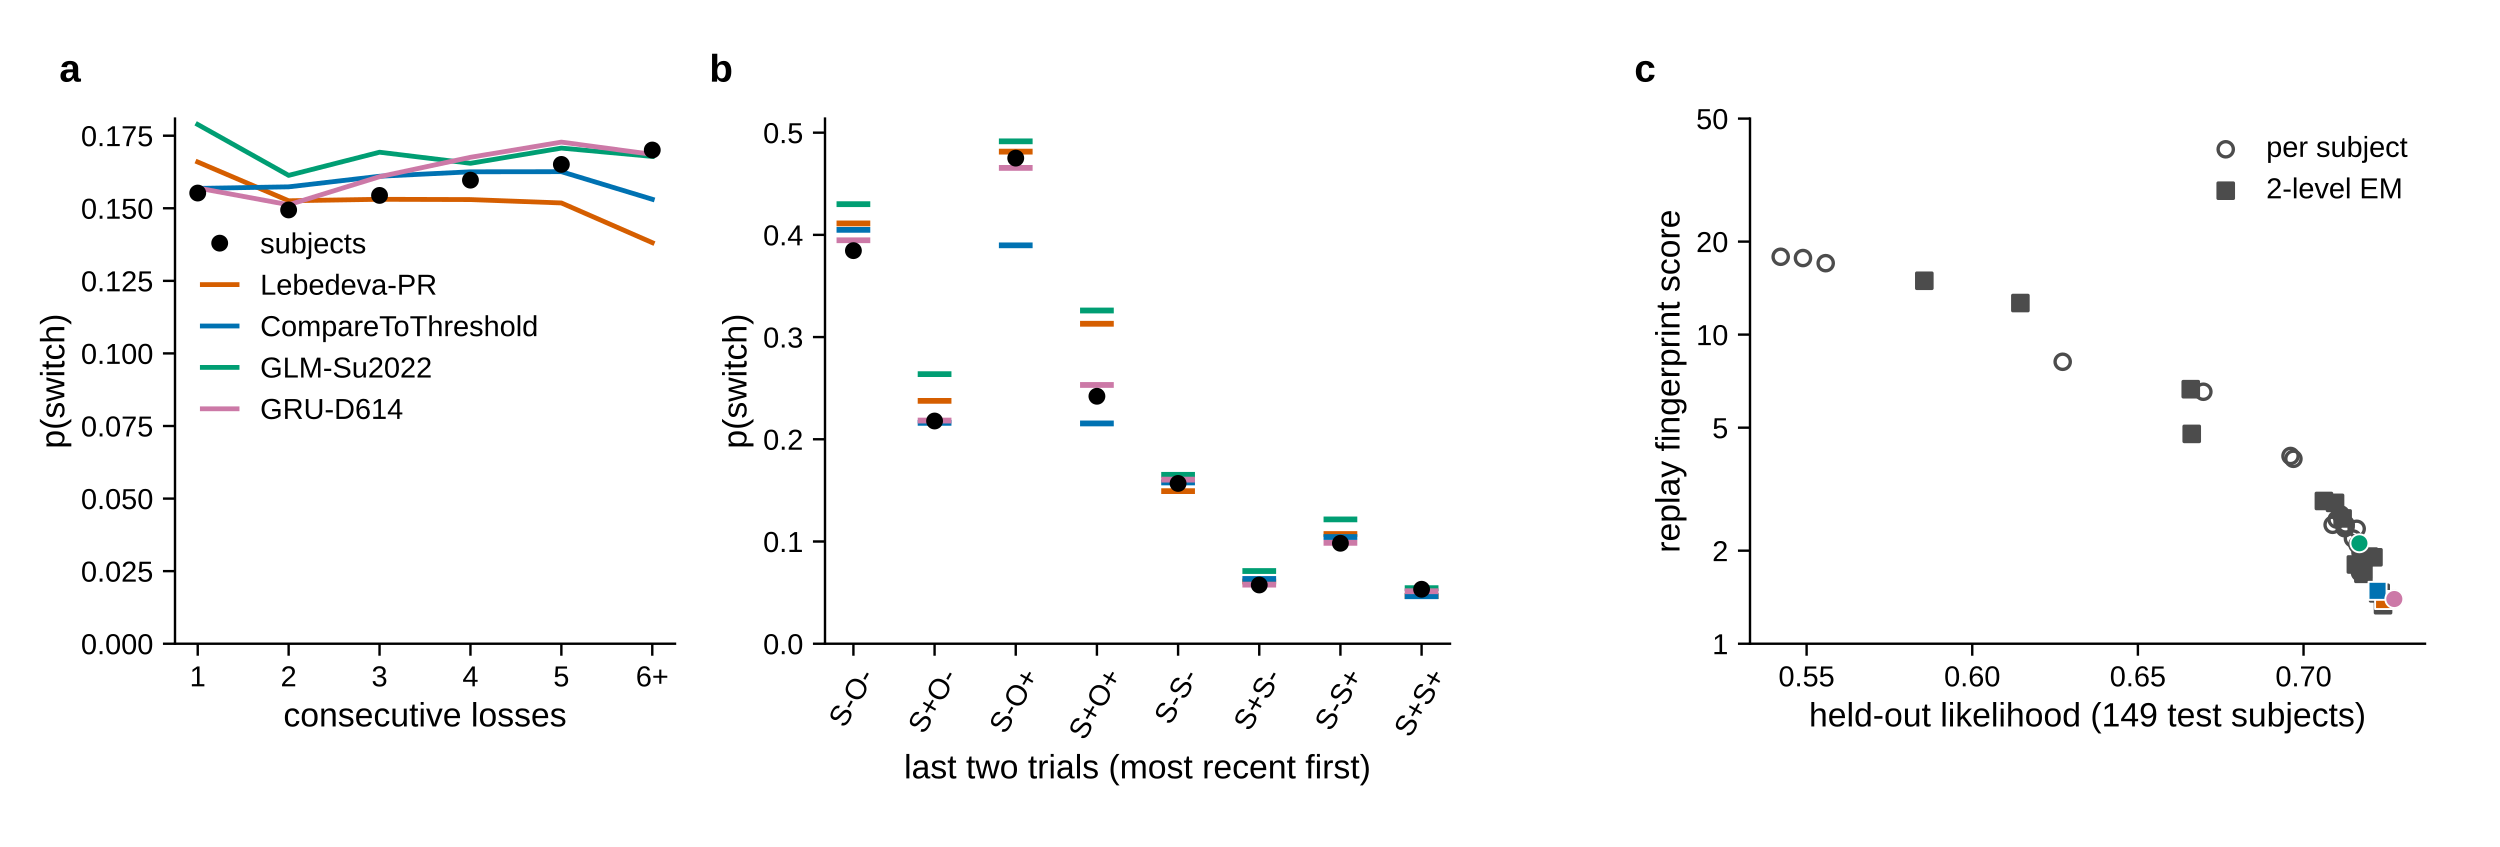
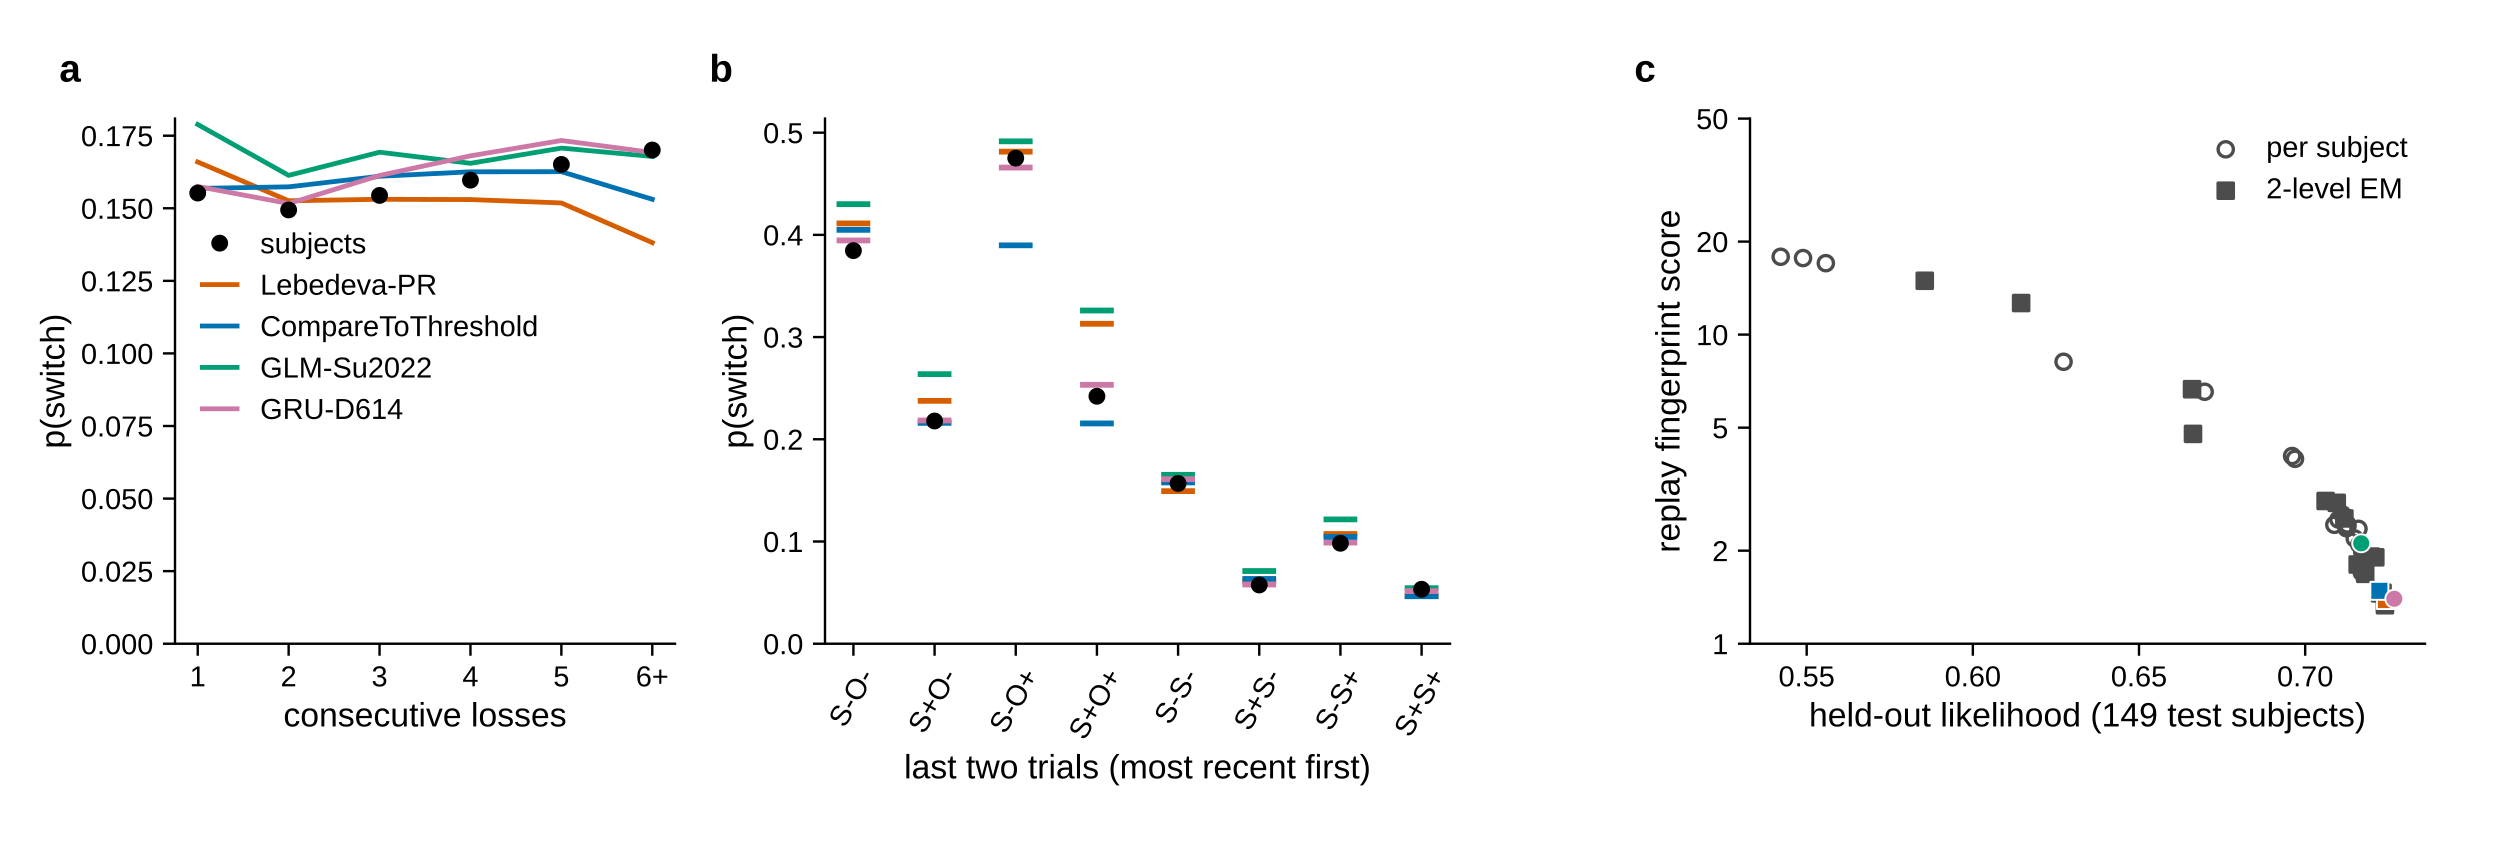
<svg xmlns="http://www.w3.org/2000/svg" xmlns:xlink="http://www.w3.org/1999/xlink" width="518.74pt" height="175.748pt" viewBox="0 0 518.74 175.748" version="1.1">
  <defs>
    <style type="text/css">*{stroke-linejoin: round; stroke-linecap: butt}</style>
  </defs>
  <g id="figure_1">
    <g id="patch_1">
      <path d="M 0 175.748  L 518.74 175.748  L 518.74 0  L 0 0  z " style="fill: #ffffff" />
    </g>
    <g id="axes_1">
      <g id="patch_2">
        <path d="M 36.312 133.569  L 140.06 133.569  L 140.06 24.605  L 36.312 24.605  z " style="fill: #ffffff" />
      </g>
      <g id="matplotlib.axis_1">
        <g id="xtick_1">
          <g id="line2d_1">
            <defs>
              <path id="md31456fca1" d="M 0 0  L 0 2.5  " style="stroke: #000000; stroke-width: 0.5" />
            </defs>
            <g>
              <use xlink:href="#md31456fca1" x="41.028" y="133.569" style="stroke: #000000; stroke-width: 0.5" />
            </g>
          </g>
          <g id="text_1">
            <text style="font-size: 6px; font-family: 'Arial', 'Liberation Sans', 'Helvetica', sans-serif; text-anchor: middle" x="41.028" y="142.417" transform="rotate(-0 41.02763 142.4166)">1</text>
          </g>
        </g>
        <g id="xtick_2">
          <g id="line2d_2">
            <g>
              <use xlink:href="#md31456fca1" x="59.891" y="133.569" style="stroke: #000000; stroke-width: 0.5" />
            </g>
          </g>
          <g id="text_2">
            <text style="font-size: 6px; font-family: 'Arial', 'Liberation Sans', 'Helvetica', sans-serif; text-anchor: middle" x="59.891" y="142.417" transform="rotate(-0 59.89091 142.4166)">2</text>
          </g>
        </g>
        <g id="xtick_3">
          <g id="line2d_3">
            <g>
              <use xlink:href="#md31456fca1" x="78.754" y="133.569" style="stroke: #000000; stroke-width: 0.5" />
            </g>
          </g>
          <g id="text_3">
            <text style="font-size: 6px; font-family: 'Arial', 'Liberation Sans', 'Helvetica', sans-serif; text-anchor: middle" x="78.754" y="142.417" transform="rotate(-0 78.75419 142.4166)">3</text>
          </g>
        </g>
        <g id="xtick_4">
          <g id="line2d_4">
            <g>
              <use xlink:href="#md31456fca1" x="97.617" y="133.569" style="stroke: #000000; stroke-width: 0.5" />
            </g>
          </g>
          <g id="text_4">
            <text style="font-size: 6px; font-family: 'Arial', 'Liberation Sans', 'Helvetica', sans-serif; text-anchor: middle" x="97.617" y="142.417" transform="rotate(-0 97.61747 142.4166)">4</text>
          </g>
        </g>
        <g id="xtick_5">
          <g id="line2d_5">
            <g>
              <use xlink:href="#md31456fca1" x="116.481" y="133.569" style="stroke: #000000; stroke-width: 0.5" />
            </g>
          </g>
          <g id="text_5">
            <text style="font-size: 6px; font-family: 'Arial', 'Liberation Sans', 'Helvetica', sans-serif; text-anchor: middle" x="116.481" y="142.417" transform="rotate(-0 116.4807 142.4166)">5</text>
          </g>
        </g>
        <g id="xtick_6">
          <g id="line2d_6">
            <g>
              <use xlink:href="#md31456fca1" x="135.344" y="133.569" style="stroke: #000000; stroke-width: 0.5" />
            </g>
          </g>
          <g id="text_6">
            <text style="font-size: 6px; font-family: 'Arial', 'Liberation Sans', 'Helvetica', sans-serif; text-anchor: middle" x="135.344" y="142.417" transform="rotate(-0 135.344 142.4166)">6+</text>
          </g>
        </g>
        <g id="text_7">
          <text style="font-size: 7px; font-family: 'Arial', 'Liberation Sans', 'Helvetica', sans-serif; text-anchor: middle" x="88.186" y="150.734" transform="rotate(-0 88.18583 150.7344)">consecutive losses</text>
        </g>
      </g>
      <g id="matplotlib.axis_2">
        <g id="ytick_1">
          <g id="line2d_7">
            <defs>
              <path id="md49a575f19" d="M 0 0  L -2.5 0  " style="stroke: #000000; stroke-width: 0.5" />
            </defs>
            <g>
              <use xlink:href="#md49a575f19" x="36.312" y="133.569" style="stroke: #000000; stroke-width: 0.5" />
            </g>
          </g>
          <g id="text_8">
            <text style="font-size: 6px; font-family: 'Arial', 'Liberation Sans', 'Helvetica', sans-serif; text-anchor: end" x="31.812" y="135.743" transform="rotate(-0 31.81181 135.7426)">0.000</text>
          </g>
        </g>
        <g id="ytick_2">
          <g id="line2d_8">
            <g>
              <use xlink:href="#md49a575f19" x="36.312" y="118.51" style="stroke: #000000; stroke-width: 0.5" />
            </g>
          </g>
          <g id="text_9">
            <text style="font-size: 6px; font-family: 'Arial', 'Liberation Sans', 'Helvetica', sans-serif; text-anchor: end" x="31.812" y="120.684" transform="rotate(-0 31.81181 120.6838)">0.025</text>
          </g>
        </g>
        <g id="ytick_3">
          <g id="line2d_9">
            <g>
              <use xlink:href="#md49a575f19" x="36.312" y="103.451" style="stroke: #000000; stroke-width: 0.5" />
            </g>
          </g>
          <g id="text_10">
            <text style="font-size: 6px; font-family: 'Arial', 'Liberation Sans', 'Helvetica', sans-serif; text-anchor: end" x="31.812" y="105.625" transform="rotate(-0 31.81181 105.625)">0.050</text>
          </g>
        </g>
        <g id="ytick_4">
          <g id="line2d_10">
            <g>
              <use xlink:href="#md49a575f19" x="36.312" y="88.392" style="stroke: #000000; stroke-width: 0.5" />
            </g>
          </g>
          <g id="text_11">
            <text style="font-size: 6px; font-family: 'Arial', 'Liberation Sans', 'Helvetica', sans-serif; text-anchor: end" x="31.812" y="90.566" transform="rotate(-0 31.81181 90.56622)">0.075</text>
          </g>
        </g>
        <g id="ytick_5">
          <g id="line2d_11">
            <g>
              <use xlink:href="#md49a575f19" x="36.312" y="73.333" style="stroke: #000000; stroke-width: 0.5" />
            </g>
          </g>
          <g id="text_12">
            <text style="font-size: 6px; font-family: 'Arial', 'Liberation Sans', 'Helvetica', sans-serif; text-anchor: end" x="31.812" y="75.507" transform="rotate(-0 31.81181 75.50744)">0.100</text>
          </g>
        </g>
        <g id="ytick_6">
          <g id="line2d_12">
            <g>
              <use xlink:href="#md49a575f19" x="36.312" y="58.275" style="stroke: #000000; stroke-width: 0.5" />
            </g>
          </g>
          <g id="text_13">
            <text style="font-size: 6px; font-family: 'Arial', 'Liberation Sans', 'Helvetica', sans-serif; text-anchor: end" x="31.812" y="60.449" transform="rotate(-0 31.81181 60.44866)">0.125</text>
          </g>
        </g>
        <g id="ytick_7">
          <g id="line2d_13">
            <g>
              <use xlink:href="#md49a575f19" x="36.312" y="43.216" style="stroke: #000000; stroke-width: 0.5" />
            </g>
          </g>
          <g id="text_14">
            <text style="font-size: 6px; font-family: 'Arial', 'Liberation Sans', 'Helvetica', sans-serif; text-anchor: end" x="31.812" y="45.39" transform="rotate(-0 31.81181 45.38988)">0.150</text>
          </g>
        </g>
        <g id="ytick_8">
          <g id="line2d_14">
            <g>
              <use xlink:href="#md49a575f19" x="36.312" y="28.157" style="stroke: #000000; stroke-width: 0.5" />
            </g>
          </g>
          <g id="text_15">
            <text style="font-size: 6px; font-family: 'Arial', 'Liberation Sans', 'Helvetica', sans-serif; text-anchor: end" x="31.812" y="30.331" transform="rotate(-0 31.81181 30.3311)">0.175</text>
          </g>
        </g>
        <g id="text_16">
          <text style="font-size: 7px; font-family: 'Arial', 'Liberation Sans', 'Helvetica', sans-serif; text-anchor: middle" x="13.346" y="79.087" transform="rotate(-90 13.34619 79.08661)">p(switch)</text>
        </g>
      </g>
      <g id="line2d_15">
        <path d="M 41.028 33.616  L 59.891 41.658  L 78.754 41.353  L 97.617 41.412  L 116.481 42.112  L 135.344 50.35  " clip-path="url(#pac01e20344)" style="fill: none; stroke: #d55e00; stroke-linecap: square" />
      </g>
      <g id="line2d_16">
        <path d="M 41.028 39.088  L 59.891 38.767  L 78.754 36.57  L 97.617 35.647  L 116.481 35.622  L 135.344 41.351  " clip-path="url(#pac01e20344)" style="fill: none; stroke: #0072b2; stroke-linecap: square" />
      </g>
      <g id="line2d_17">
        <path d="M 41.028 25.831  L 59.891 36.391  L 78.754 31.583  L 97.617 33.885  L 116.481 30.731  L 135.344 32.46  " clip-path="url(#pac01e20344)" style="fill: none; stroke: #009e73; stroke-linecap: square" />
      </g>
      <g id="line2d_18">
-         <path d="M 41.028 39.014  L 59.891 42.49  L 78.754 36.661  L 97.617 32.636  L 116.481 29.486  L 135.344 32.037  " clip-path="url(#pac01e20344)" style="fill: none; stroke: #cc79a7; stroke-linecap: square" />
+         <path d="M 41.028 38.697  L 59.891 42.235  L 78.754 36.409  L 97.617 32.338  L 116.481 29.151  L 135.344 31.652  " clip-path="url(#pac01e20344)" style="fill: none; stroke: #cc79a7; stroke-linecap: square" />
      </g>
      <g id="patch_3">
        <path d="M 36.312 133.569  L 36.312 24.605  " style="fill: none; stroke: #000000; stroke-width: 0.5; stroke-linejoin: miter; stroke-linecap: square" />
      </g>
      <g id="patch_4">
        <path d="M 36.312 133.569  L 140.06 133.569  " style="fill: none; stroke: #000000; stroke-width: 0.5; stroke-linejoin: miter; stroke-linecap: square" />
      </g>
      <g id="line2d_19">
        <defs>
          <path id="mcdfaaaadb2" d="M 0 1.25  C 0.332 1.25 0.649 1.118 0.884 0.884  C 1.118 0.649 1.25 0.332 1.25 0  C 1.25 -0.332 1.118 -0.649 0.884 -0.884  C 0.649 -1.118 0.332 -1.25 0 -1.25  C -0.332 -1.25 -0.649 -1.118 -0.884 -0.884  C -1.118 -0.649 -1.25 -0.332 -1.25 0  C -1.25 0.332 -1.118 0.649 -0.884 0.884  C -0.649 1.118 -0.332 1.25 0 1.25  z " style="stroke: #000000" />
        </defs>
        <g clip-path="url(#pac01e20344)">
          <use xlink:href="#mcdfaaaadb2" x="41.028" y="40.057" style="stroke: #000000" />
          <use xlink:href="#mcdfaaaadb2" x="59.891" y="43.563" style="stroke: #000000" />
          <use xlink:href="#mcdfaaaadb2" x="78.754" y="40.547" style="stroke: #000000" />
          <use xlink:href="#mcdfaaaadb2" x="97.617" y="37.382" style="stroke: #000000" />
          <use xlink:href="#mcdfaaaadb2" x="116.481" y="34.117" style="stroke: #000000" />
          <use xlink:href="#mcdfaaaadb2" x="135.344" y="31.129" style="stroke: #000000" />
        </g>
      </g>
      <g id="text_17">
        <text style="font-weight: 700; font-size: 8px; font-family: 'Arial', 'Liberation Sans', 'Helvetica', sans-serif; text-anchor: start" x="12.312" y="16.945" transform="rotate(-0 12.31181 16.94472)">a</text>
      </g>
      <g id="legend_1">
        <g id="line2d_20">
          <g>
            <use xlink:href="#mcdfaaaadb2" x="45.587" y="50.456" style="stroke: #000000" />
          </g>
        </g>
        <g id="text_18">
          <text style="font-size: 6px; font-family: 'Arial', 'Liberation Sans', 'Helvetica', sans-serif; text-anchor: start" x="53.987" y="52.556" transform="rotate(-0 53.98677 52.55555)">subjects</text>
        </g>
        <g id="line2d_21">
          <path d="M 41.987 59.049  L 45.587 59.049  L 49.187 59.049  " style="fill: none; stroke: #d55e00; stroke-linecap: square" />
        </g>
        <g id="text_19">
          <text style="font-size: 6px; font-family: 'Arial', 'Liberation Sans', 'Helvetica', sans-serif; text-anchor: start" x="53.987" y="61.149" transform="rotate(-0 53.98677 61.14867)">Lebedeva-PR</text>
        </g>
        <g id="line2d_22">
          <path d="M 41.987 67.642  L 45.587 67.642  L 49.187 67.642  " style="fill: none; stroke: #0072b2; stroke-linecap: square" />
        </g>
        <g id="text_20">
          <text style="font-size: 6px; font-family: 'Arial', 'Liberation Sans', 'Helvetica', sans-serif; text-anchor: start" x="53.987" y="69.742" transform="rotate(-0 53.98677 69.7418)">CompareToThreshold</text>
        </g>
        <g id="line2d_23">
          <path d="M 41.987 76.235  L 45.587 76.235  L 49.187 76.235  " style="fill: none; stroke: #009e73; stroke-linecap: square" />
        </g>
        <g id="text_21">
          <text style="font-size: 6px; font-family: 'Arial', 'Liberation Sans', 'Helvetica', sans-serif; text-anchor: start" x="53.987" y="78.335" transform="rotate(-0 53.98677 78.33492)">GLM-Su2022</text>
        </g>
        <g id="line2d_24">
          <path d="M 41.987 84.828  L 45.587 84.828  L 49.187 84.828  " style="fill: none; stroke: #cc79a7; stroke-linecap: square" />
        </g>
        <g id="text_22">
          <text style="font-size: 6px; font-family: 'Arial', 'Liberation Sans', 'Helvetica', sans-serif; text-anchor: start" x="53.987" y="86.928" transform="rotate(-0 53.98677 86.92805)">GRU-D614</text>
        </g>
      </g>
    </g>
    <g id="axes_2">
      <g id="patch_5">
        <path d="M 171.184 133.569  L 300.869 133.569  L 300.869 24.605  L 171.184 24.605  z " style="fill: #ffffff" />
      </g>
      <g id="matplotlib.axis_3">
        <g id="xtick_7">
          <g id="line2d_25">
            <g>
              <use xlink:href="#md31456fca1" x="177.079" y="133.569" style="stroke: #000000; stroke-width: 0.5" />
            </g>
          </g>
          <g id="text_23">
            <text style="font-size: 6px; font-family: 'Arial', 'Liberation Sans', 'Helvetica', sans-serif" transform="translate(175.2565 151.2105) rotate(-60)">S-O-</text>
          </g>
        </g>
        <g id="xtick_8">
          <g id="line2d_26">
            <g>
              <use xlink:href="#md31456fca1" x="193.921" y="133.569" style="stroke: #000000; stroke-width: 0.5" />
            </g>
          </g>
          <g id="text_24">
            <text style="font-size: 6px; font-family: 'Arial', 'Liberation Sans', 'Helvetica', sans-serif" transform="translate(191.7221 152.5152) rotate(-60)">S+O-</text>
          </g>
        </g>
        <g id="xtick_9">
          <g id="line2d_27">
            <g>
              <use xlink:href="#md31456fca1" x="210.763" y="133.569" style="stroke: #000000; stroke-width: 0.5" />
            </g>
          </g>
          <g id="text_25">
            <text style="font-size: 6px; font-family: 'Arial', 'Liberation Sans', 'Helvetica', sans-serif" transform="translate(208.5643 152.5152) rotate(-60)">S-O+</text>
          </g>
        </g>
        <g id="xtick_10">
          <g id="line2d_28">
            <g>
              <use xlink:href="#md31456fca1" x="227.606" y="133.569" style="stroke: #000000; stroke-width: 0.5" />
            </g>
          </g>
          <g id="text_26">
            <text style="font-size: 6px; font-family: 'Arial', 'Liberation Sans', 'Helvetica', sans-serif" transform="translate(225.0299 153.82) rotate(-60)">S+O+</text>
          </g>
        </g>
        <g id="xtick_11">
          <g id="line2d_29">
            <g>
              <use xlink:href="#md31456fca1" x="244.448" y="133.569" style="stroke: #000000; stroke-width: 0.5" />
            </g>
          </g>
          <g id="text_27">
            <text style="font-size: 6px; font-family: 'Arial', 'Liberation Sans', 'Helvetica', sans-serif" transform="translate(242.7916 150.6349) rotate(-60)">S-S-</text>
          </g>
        </g>
        <g id="xtick_12">
          <g id="line2d_30">
            <g>
              <use xlink:href="#md31456fca1" x="261.29" y="133.569" style="stroke: #000000; stroke-width: 0.5" />
            </g>
          </g>
          <g id="text_28">
            <text style="font-size: 6px; font-family: 'Arial', 'Liberation Sans', 'Helvetica', sans-serif" transform="translate(259.2571 151.9396) rotate(-60)">S+S-</text>
          </g>
        </g>
        <g id="xtick_13">
          <g id="line2d_31">
            <g>
              <use xlink:href="#md31456fca1" x="278.132" y="133.569" style="stroke: #000000; stroke-width: 0.5" />
            </g>
          </g>
          <g id="text_29">
            <text style="font-size: 6px; font-family: 'Arial', 'Liberation Sans', 'Helvetica', sans-serif" transform="translate(276.0994 151.9396) rotate(-60)">S-S+</text>
          </g>
        </g>
        <g id="xtick_14">
          <g id="line2d_32">
            <g>
              <use xlink:href="#md31456fca1" x="294.975" y="133.569" style="stroke: #000000; stroke-width: 0.5" />
            </g>
          </g>
          <g id="text_30">
            <text style="font-size: 6px; font-family: 'Arial', 'Liberation Sans', 'Helvetica', sans-serif" transform="translate(292.5649 153.2443) rotate(-60)">S+S+</text>
          </g>
        </g>
        <g id="text_31">
          <text style="font-size: 7px; font-family: 'Arial', 'Liberation Sans', 'Helvetica', sans-serif; text-anchor: middle" x="236.027" y="161.515" transform="rotate(-0 236.0268 161.5153)">last two trials (most recent first)</text>
        </g>
      </g>
      <g id="matplotlib.axis_4">
        <g id="ytick_9">
          <g id="line2d_33">
            <g>
              <use xlink:href="#md49a575f19" x="171.184" y="133.569" style="stroke: #000000; stroke-width: 0.5" />
            </g>
          </g>
          <g id="text_32">
            <text style="font-size: 6px; font-family: 'Arial', 'Liberation Sans', 'Helvetica', sans-serif; text-anchor: end" x="166.684" y="135.743" transform="rotate(-0 166.6843 135.7426)">0.0</text>
          </g>
        </g>
        <g id="ytick_10">
          <g id="line2d_34">
            <g>
              <use xlink:href="#md49a575f19" x="171.184" y="112.359" style="stroke: #000000; stroke-width: 0.5" />
            </g>
          </g>
          <g id="text_33">
            <text style="font-size: 6px; font-family: 'Arial', 'Liberation Sans', 'Helvetica', sans-serif; text-anchor: end" x="166.684" y="114.533" transform="rotate(-0 166.6843 114.5335)">0.1</text>
          </g>
        </g>
        <g id="ytick_11">
          <g id="line2d_35">
            <g>
              <use xlink:href="#md49a575f19" x="171.184" y="91.15" style="stroke: #000000; stroke-width: 0.5" />
            </g>
          </g>
          <g id="text_34">
            <text style="font-size: 6px; font-family: 'Arial', 'Liberation Sans', 'Helvetica', sans-serif; text-anchor: end" x="166.684" y="93.324" transform="rotate(-0 166.6843 93.32437)">0.2</text>
          </g>
        </g>
        <g id="ytick_12">
          <g id="line2d_36">
            <g>
              <use xlink:href="#md49a575f19" x="171.184" y="69.941" style="stroke: #000000; stroke-width: 0.5" />
            </g>
          </g>
          <g id="text_35">
            <text style="font-size: 6px; font-family: 'Arial', 'Liberation Sans', 'Helvetica', sans-serif; text-anchor: end" x="166.684" y="72.115" transform="rotate(-0 166.6843 72.11528)">0.3</text>
          </g>
        </g>
        <g id="ytick_13">
          <g id="line2d_37">
            <g>
              <use xlink:href="#md49a575f19" x="171.184" y="48.732" style="stroke: #000000; stroke-width: 0.5" />
            </g>
          </g>
          <g id="text_36">
            <text style="font-size: 6px; font-family: 'Arial', 'Liberation Sans', 'Helvetica', sans-serif; text-anchor: end" x="166.684" y="50.906" transform="rotate(-0 166.6843 50.90618)">0.4</text>
          </g>
        </g>
        <g id="ytick_14">
          <g id="line2d_38">
            <g>
              <use xlink:href="#md49a575f19" x="171.184" y="27.523" style="stroke: #000000; stroke-width: 0.5" />
            </g>
          </g>
          <g id="text_37">
            <text style="font-size: 6px; font-family: 'Arial', 'Liberation Sans', 'Helvetica', sans-serif; text-anchor: end" x="166.684" y="29.697" transform="rotate(-0 166.6843 29.69708)">0.5</text>
          </g>
        </g>
        <g id="text_38">
          <text style="font-size: 7px; font-family: 'Arial', 'Liberation Sans', 'Helvetica', sans-serif; text-anchor: middle" x="154.892" y="79.087" transform="rotate(-90 154.8918 79.08661)">p(switch)</text>
        </g>
      </g>
      <g id="line2d_39">
        <defs>
          <path id="m7aa9e1cbe7" d="M 3.5 0  L -3.5 -0  " style="stroke: #d55e00; stroke-width: 1.2" />
        </defs>
        <g clip-path="url(#p8be396321c)">
          <use xlink:href="#m7aa9e1cbe7" x="177.079" y="46.361" style="fill: #d55e00; stroke: #d55e00; stroke-width: 1.2" />
          <use xlink:href="#m7aa9e1cbe7" x="193.921" y="83.177" style="fill: #d55e00; stroke: #d55e00; stroke-width: 1.2" />
          <use xlink:href="#m7aa9e1cbe7" x="210.763" y="31.467" style="fill: #d55e00; stroke: #d55e00; stroke-width: 1.2" />
          <use xlink:href="#m7aa9e1cbe7" x="227.606" y="67.181" style="fill: #d55e00; stroke: #d55e00; stroke-width: 1.2" />
          <use xlink:href="#m7aa9e1cbe7" x="244.448" y="101.908" style="fill: #d55e00; stroke: #d55e00; stroke-width: 1.2" />
          <use xlink:href="#m7aa9e1cbe7" x="261.29" y="120.661" style="fill: #d55e00; stroke: #d55e00; stroke-width: 1.2" />
          <use xlink:href="#m7aa9e1cbe7" x="278.132" y="110.802" style="fill: #d55e00; stroke: #d55e00; stroke-width: 1.2" />
          <use xlink:href="#m7aa9e1cbe7" x="294.975" y="123.691" style="fill: #d55e00; stroke: #d55e00; stroke-width: 1.2" />
        </g>
      </g>
      <g id="line2d_40">
        <defs>
          <path id="m7d76613da3" d="M 3.5 0  L -3.5 -0  " style="stroke: #0072b2; stroke-width: 1.2" />
        </defs>
        <g clip-path="url(#p8be396321c)">
          <use xlink:href="#m7d76613da3" x="177.079" y="47.696" style="fill: #0072b2; stroke: #0072b2; stroke-width: 1.2" />
          <use xlink:href="#m7d76613da3" x="193.921" y="87.737" style="fill: #0072b2; stroke: #0072b2; stroke-width: 1.2" />
          <use xlink:href="#m7d76613da3" x="210.763" y="50.905" style="fill: #0072b2; stroke: #0072b2; stroke-width: 1.2" />
          <use xlink:href="#m7d76613da3" x="227.606" y="87.863" style="fill: #0072b2; stroke: #0072b2; stroke-width: 1.2" />
          <use xlink:href="#m7d76613da3" x="244.448" y="100.107" style="fill: #0072b2; stroke: #0072b2; stroke-width: 1.2" />
          <use xlink:href="#m7d76613da3" x="261.29" y="120.136" style="fill: #0072b2; stroke: #0072b2; stroke-width: 1.2" />
          <use xlink:href="#m7d76613da3" x="278.132" y="111.437" style="fill: #0072b2; stroke: #0072b2; stroke-width: 1.2" />
          <use xlink:href="#m7d76613da3" x="294.975" y="123.712" style="fill: #0072b2; stroke: #0072b2; stroke-width: 1.2" />
        </g>
      </g>
      <g id="line2d_41">
        <defs>
          <path id="m1ed4e58a02" d="M 3.5 0  L -3.5 -0  " style="stroke: #009e73; stroke-width: 1.2" />
        </defs>
        <g clip-path="url(#p8be396321c)">
          <use xlink:href="#m1ed4e58a02" x="177.079" y="42.364" style="fill: #009e73; stroke: #009e73; stroke-width: 1.2" />
          <use xlink:href="#m1ed4e58a02" x="193.921" y="77.63" style="fill: #009e73; stroke: #009e73; stroke-width: 1.2" />
          <use xlink:href="#m1ed4e58a02" x="210.763" y="29.324" style="fill: #009e73; stroke: #009e73; stroke-width: 1.2" />
          <use xlink:href="#m1ed4e58a02" x="227.606" y="64.427" style="fill: #009e73; stroke: #009e73; stroke-width: 1.2" />
          <use xlink:href="#m1ed4e58a02" x="244.448" y="98.527" style="fill: #009e73; stroke: #009e73; stroke-width: 1.2" />
          <use xlink:href="#m1ed4e58a02" x="261.29" y="118.483" style="fill: #009e73; stroke: #009e73; stroke-width: 1.2" />
          <use xlink:href="#m1ed4e58a02" x="278.132" y="107.773" style="fill: #009e73; stroke: #009e73; stroke-width: 1.2" />
          <use xlink:href="#m1ed4e58a02" x="294.975" y="122.043" style="fill: #009e73; stroke: #009e73; stroke-width: 1.2" />
        </g>
      </g>
      <g id="line2d_42">
        <defs>
          <path id="mfff714b8f1" d="M 3.5 0  L -3.5 -0  " style="stroke: #cc79a7; stroke-width: 1.2" />
        </defs>
        <g clip-path="url(#p8be396321c)">
-           <use xlink:href="#mfff714b8f1" x="177.079" y="49.853" style="fill: #cc79a7; stroke: #cc79a7; stroke-width: 1.2" />
-           <use xlink:href="#mfff714b8f1" x="193.921" y="87.267" style="fill: #cc79a7; stroke: #cc79a7; stroke-width: 1.2" />
-           <use xlink:href="#mfff714b8f1" x="210.763" y="34.84" style="fill: #cc79a7; stroke: #cc79a7; stroke-width: 1.2" />
-           <use xlink:href="#mfff714b8f1" x="227.606" y="79.875" style="fill: #cc79a7; stroke: #cc79a7; stroke-width: 1.2" />
-           <use xlink:href="#mfff714b8f1" x="244.448" y="99.524" style="fill: #cc79a7; stroke: #cc79a7; stroke-width: 1.2" />
-           <use xlink:href="#mfff714b8f1" x="261.29" y="121.318" style="fill: #cc79a7; stroke: #cc79a7; stroke-width: 1.2" />
-           <use xlink:href="#mfff714b8f1" x="278.132" y="112.634" style="fill: #cc79a7; stroke: #cc79a7; stroke-width: 1.2" />
-           <use xlink:href="#mfff714b8f1" x="294.975" y="122.68" style="fill: #cc79a7; stroke: #cc79a7; stroke-width: 1.2" />
+           <use xlink:href="#mfff714b8f1" x="177.079" y="49.886" style="fill: #cc79a7; stroke: #cc79a7; stroke-width: 1.2" />
+           <use xlink:href="#mfff714b8f1" x="193.921" y="87.257" style="fill: #cc79a7; stroke: #cc79a7; stroke-width: 1.2" />
+           <use xlink:href="#mfff714b8f1" x="210.763" y="34.769" style="fill: #cc79a7; stroke: #cc79a7; stroke-width: 1.2" />
+           <use xlink:href="#mfff714b8f1" x="227.606" y="79.856" style="fill: #cc79a7; stroke: #cc79a7; stroke-width: 1.2" />
+           <use xlink:href="#mfff714b8f1" x="244.448" y="99.421" style="fill: #cc79a7; stroke: #cc79a7; stroke-width: 1.2" />
+           <use xlink:href="#mfff714b8f1" x="261.29" y="121.278" style="fill: #cc79a7; stroke: #cc79a7; stroke-width: 1.2" />
+           <use xlink:href="#mfff714b8f1" x="278.132" y="112.588" style="fill: #cc79a7; stroke: #cc79a7; stroke-width: 1.2" />
+           <use xlink:href="#mfff714b8f1" x="294.975" y="122.65" style="fill: #cc79a7; stroke: #cc79a7; stroke-width: 1.2" />
        </g>
      </g>
      <g id="patch_6">
        <path d="M 171.184 133.569  L 171.184 24.605  " style="fill: none; stroke: #000000; stroke-width: 0.5; stroke-linejoin: miter; stroke-linecap: square" />
      </g>
      <g id="patch_7">
        <path d="M 171.184 133.569  L 300.869 133.569  " style="fill: none; stroke: #000000; stroke-width: 0.5; stroke-linejoin: miter; stroke-linecap: square" />
      </g>
      <g id="line2d_43">
        <g clip-path="url(#p8be396321c)">
          <use xlink:href="#mcdfaaaadb2" x="177.079" y="52.007" style="stroke: #000000" />
          <use xlink:href="#mcdfaaaadb2" x="193.921" y="87.357" style="stroke: #000000" />
          <use xlink:href="#mcdfaaaadb2" x="210.763" y="32.81" style="stroke: #000000" />
          <use xlink:href="#mcdfaaaadb2" x="227.606" y="82.223" style="stroke: #000000" />
          <use xlink:href="#mcdfaaaadb2" x="244.448" y="100.31" style="stroke: #000000" />
          <use xlink:href="#mcdfaaaadb2" x="261.29" y="121.379" style="stroke: #000000" />
          <use xlink:href="#mcdfaaaadb2" x="278.132" y="112.727" style="stroke: #000000" />
          <use xlink:href="#mcdfaaaadb2" x="294.975" y="122.269" style="stroke: #000000" />
        </g>
      </g>
      <g id="text_39">
        <text style="font-weight: 700; font-size: 8px; font-family: 'Arial', 'Liberation Sans', 'Helvetica', sans-serif; text-anchor: start" x="147.184" y="16.945" transform="rotate(-0 147.1843 16.94472)">b</text>
      </g>
    </g>
    <g id="axes_3">
      <g id="patch_8">
        <path d="M 363.118 133.569  L 503.178 133.569  L 503.178 24.605  L 363.118 24.605  z " style="fill: #ffffff" />
      </g>
      <g id="PathCollection_1">
        <defs>
          <path id="C0_0_7008a1278a" d="M 0 1.581  C 0.419 1.581 0.822 1.415 1.118 1.118  C 1.415 0.822 1.581 0.419 1.581 -0  C 1.581 -0.419 1.415 -0.822 1.118 -1.118  C 0.822 -1.415 0.419 -1.581 0 -1.581  C -0.419 -1.581 -0.822 -1.415 -1.118 -1.118  C -1.415 -0.822 -1.581 -0.419 -1.581 0  C -1.581 0.419 -1.415 0.822 -1.118 1.118  C -0.822 1.415 -0.419 1.581 0 1.581  z " />
        </defs>
        <g clip-path="url(#pab01333e7d)">
-           <use xlink:href="#C0_0_7008a1278a" x="489.797" y="114.633" style="fill: none; stroke: #4c4c4c; stroke-width: 0.7" />
-         </g>
-         <g clip-path="url(#pab01333e7d)">
-           <use xlink:href="#C0_0_7008a1278a" x="490.86" y="116.207" style="fill: none; stroke: #4c4c4c; stroke-width: 0.7" />
-         </g>
-         <g clip-path="url(#pab01333e7d)">
-           <use xlink:href="#C0_0_7008a1278a" x="488.227" y="111.742" style="fill: none; stroke: #4c4c4c; stroke-width: 0.7" />
-         </g>
-         <g clip-path="url(#pab01333e7d)">
-           <use xlink:href="#C0_0_7008a1278a" x="489.002" y="109.724" style="fill: none; stroke: #4c4c4c; stroke-width: 0.7" />
-         </g>
-         <g clip-path="url(#pab01333e7d)">
-           <use xlink:href="#C0_0_7008a1278a" x="489.689" y="118.802" style="fill: none; stroke: #4c4c4c; stroke-width: 0.7" />
-         </g>
-         <g clip-path="url(#pab01333e7d)">
-           <use xlink:href="#C0_0_7008a1278a" x="486.683" y="109.363" style="fill: none; stroke: #4c4c4c; stroke-width: 0.7" />
-         </g>
-         <g clip-path="url(#pab01333e7d)">
-           <use xlink:href="#C0_0_7008a1278a" x="489.166" y="112.998" style="fill: none; stroke: #4c4c4c; stroke-width: 0.7" />
-         </g>
-         <g clip-path="url(#pab01333e7d)">
-           <use xlink:href="#C0_0_7008a1278a" x="484.853" y="107.799" style="fill: none; stroke: #4c4c4c; stroke-width: 0.7" />
-         </g>
-         <g clip-path="url(#pab01333e7d)">
-           <use xlink:href="#C0_0_7008a1278a" x="485.706" y="106.762" style="fill: none; stroke: #4c4c4c; stroke-width: 0.7" />
-         </g>
-         <g clip-path="url(#pab01333e7d)">
-           <use xlink:href="#C0_0_7008a1278a" x="486.514" y="109.601" style="fill: none; stroke: #4c4c4c; stroke-width: 0.7" />
-         </g>
-         <g clip-path="url(#pab01333e7d)">
-           <use xlink:href="#C0_0_7008a1278a" x="484.013" y="108.895" style="fill: none; stroke: #4c4c4c; stroke-width: 0.7" />
-         </g>
-         <g clip-path="url(#pab01333e7d)">
-           <use xlink:href="#C0_0_7008a1278a" x="486.721" y="108.82" style="fill: none; stroke: #4c4c4c; stroke-width: 0.7" />
-         </g>
-         <g clip-path="url(#pab01333e7d)">
-           <use xlink:href="#C0_0_7008a1278a" x="475.874" y="95.202" style="fill: none; stroke: #4c4c4c; stroke-width: 0.7" />
-         </g>
-         <g clip-path="url(#pab01333e7d)">
-           <use xlink:href="#C0_0_7008a1278a" x="475.273" y="94.613" style="fill: none; stroke: #4c4c4c; stroke-width: 0.7" />
-         </g>
-         <g clip-path="url(#pab01333e7d)">
-           <use xlink:href="#C0_0_7008a1278a" x="457.185" y="81.287" style="fill: none; stroke: #4c4c4c; stroke-width: 0.7" />
-         </g>
-         <g clip-path="url(#pab01333e7d)">
-           <use xlink:href="#C0_0_7008a1278a" x="427.998" y="75.067" style="fill: none; stroke: #4c4c4c; stroke-width: 0.7" />
-         </g>
-         <g clip-path="url(#pab01333e7d)">
-           <use xlink:href="#C0_0_7008a1278a" x="378.824" y="54.607" style="fill: none; stroke: #4c4c4c; stroke-width: 0.7" />
-         </g>
-         <g clip-path="url(#pab01333e7d)">
-           <use xlink:href="#C0_0_7008a1278a" x="374.11" y="53.545" style="fill: none; stroke: #4c4c4c; stroke-width: 0.7" />
+           <use xlink:href="#C0_0_7008a1278a" x="490.172" y="114.633" style="fill: none; stroke: #4c4c4c; stroke-width: 0.7" />
+         </g>
+         <g clip-path="url(#pab01333e7d)">
+           <use xlink:href="#C0_0_7008a1278a" x="491.238" y="116.207" style="fill: none; stroke: #4c4c4c; stroke-width: 0.7" />
+         </g>
+         <g clip-path="url(#pab01333e7d)">
+           <use xlink:href="#C0_0_7008a1278a" x="488.597" y="111.742" style="fill: none; stroke: #4c4c4c; stroke-width: 0.7" />
+         </g>
+         <g clip-path="url(#pab01333e7d)">
+           <use xlink:href="#C0_0_7008a1278a" x="489.375" y="109.724" style="fill: none; stroke: #4c4c4c; stroke-width: 0.7" />
+         </g>
+         <g clip-path="url(#pab01333e7d)">
+           <use xlink:href="#C0_0_7008a1278a" x="490.063" y="118.802" style="fill: none; stroke: #4c4c4c; stroke-width: 0.7" />
+         </g>
+         <g clip-path="url(#pab01333e7d)">
+           <use xlink:href="#C0_0_7008a1278a" x="487.048" y="109.363" style="fill: none; stroke: #4c4c4c; stroke-width: 0.7" />
+         </g>
+         <g clip-path="url(#pab01333e7d)">
+           <use xlink:href="#C0_0_7008a1278a" x="489.539" y="112.998" style="fill: none; stroke: #4c4c4c; stroke-width: 0.7" />
+         </g>
+         <g clip-path="url(#pab01333e7d)">
+           <use xlink:href="#C0_0_7008a1278a" x="485.212" y="107.799" style="fill: none; stroke: #4c4c4c; stroke-width: 0.7" />
+         </g>
+         <g clip-path="url(#pab01333e7d)">
+           <use xlink:href="#C0_0_7008a1278a" x="486.068" y="106.762" style="fill: none; stroke: #4c4c4c; stroke-width: 0.7" />
+         </g>
+         <g clip-path="url(#pab01333e7d)">
+           <use xlink:href="#C0_0_7008a1278a" x="486.879" y="109.601" style="fill: none; stroke: #4c4c4c; stroke-width: 0.7" />
+         </g>
+         <g clip-path="url(#pab01333e7d)">
+           <use xlink:href="#C0_0_7008a1278a" x="484.37" y="108.895" style="fill: none; stroke: #4c4c4c; stroke-width: 0.7" />
+         </g>
+         <g clip-path="url(#pab01333e7d)">
+           <use xlink:href="#C0_0_7008a1278a" x="487.087" y="108.82" style="fill: none; stroke: #4c4c4c; stroke-width: 0.7" />
+         </g>
+         <g clip-path="url(#pab01333e7d)">
+           <use xlink:href="#C0_0_7008a1278a" x="476.206" y="95.202" style="fill: none; stroke: #4c4c4c; stroke-width: 0.7" />
+         </g>
+         <g clip-path="url(#pab01333e7d)">
+           <use xlink:href="#C0_0_7008a1278a" x="475.603" y="94.613" style="fill: none; stroke: #4c4c4c; stroke-width: 0.7" />
+         </g>
+         <g clip-path="url(#pab01333e7d)">
+           <use xlink:href="#C0_0_7008a1278a" x="457.458" y="81.287" style="fill: none; stroke: #4c4c4c; stroke-width: 0.7" />
+         </g>
+         <g clip-path="url(#pab01333e7d)">
+           <use xlink:href="#C0_0_7008a1278a" x="428.181" y="75.067" style="fill: none; stroke: #4c4c4c; stroke-width: 0.7" />
+         </g>
+         <g clip-path="url(#pab01333e7d)">
+           <use xlink:href="#C0_0_7008a1278a" x="378.853" y="54.607" style="fill: none; stroke: #4c4c4c; stroke-width: 0.7" />
+         </g>
+         <g clip-path="url(#pab01333e7d)">
+           <use xlink:href="#C0_0_7008a1278a" x="374.124" y="53.545" style="fill: none; stroke: #4c4c4c; stroke-width: 0.7" />
        </g>
        <g clip-path="url(#pab01333e7d)">
          <use xlink:href="#C0_0_7008a1278a" x="369.484" y="53.279" style="fill: none; stroke: #4c4c4c; stroke-width: 0.7" />
        </g>
        <g clip-path="url(#pab01333e7d)">
-           <use xlink:href="#C0_0_7008a1278a" x="489.569" y="112.727" style="fill: none; stroke: #4c4c4c; stroke-width: 0.7" />
-         </g>
-         <g clip-path="url(#pab01333e7d)">
-           <use xlink:href="#C0_0_7008a1278a" x="496.812" y="124.293" style="fill: none; stroke: #4c4c4c; stroke-width: 0.7" />
+           <use xlink:href="#C0_0_7008a1278a" x="489.943" y="112.727" style="fill: none; stroke: #4c4c4c; stroke-width: 0.7" />
+         </g>
+         <g clip-path="url(#pab01333e7d)">
+           <use xlink:href="#C0_0_7008a1278a" x="496.812" y="124.241" style="fill: none; stroke: #4c4c4c; stroke-width: 0.7" />
        </g>
      </g>
      <g id="PathCollection_2">
        <defs>
          <path id="m66f9552f03" d="M -1.581 1.581  L 1.581 1.581  L 1.581 -1.581  L -1.581 -1.581  z " style="stroke: #4c4c4c; stroke-width: 0.7" />
        </defs>
        <g clip-path="url(#pab01333e7d)">
-           <use xlink:href="#m66f9552f03" x="494.693" y="124.496" style="fill: #4c4c4c; stroke: #4c4c4c; stroke-width: 0.7" />
-           <use xlink:href="#m66f9552f03" x="494.472" y="125.586" style="fill: #4c4c4c; stroke: #4c4c4c; stroke-width: 0.7" />
-           <use xlink:href="#m66f9552f03" x="493.982" y="122.999" style="fill: #4c4c4c; stroke: #4c4c4c; stroke-width: 0.7" />
-           <use xlink:href="#m66f9552f03" x="493.448" y="123.118" style="fill: #4c4c4c; stroke: #4c4c4c; stroke-width: 0.7" />
-           <use xlink:href="#m66f9552f03" x="493.329" y="122.596" style="fill: #4c4c4c; stroke: #4c4c4c; stroke-width: 0.7" />
-           <use xlink:href="#m66f9552f03" x="492.482" y="115.636" style="fill: #4c4c4c; stroke: #4c4c4c; stroke-width: 0.7" />
-           <use xlink:href="#m66f9552f03" x="491.535" y="115.487" style="fill: #4c4c4c; stroke: #4c4c4c; stroke-width: 0.7" />
-           <use xlink:href="#m66f9552f03" x="490.392" y="119.072" style="fill: #4c4c4c; stroke: #4c4c4c; stroke-width: 0.7" />
-           <use xlink:href="#m66f9552f03" x="490.286" y="118.35" style="fill: #4c4c4c; stroke: #4c4c4c; stroke-width: 0.7" />
-           <use xlink:href="#m66f9552f03" x="490.218" y="116.156" style="fill: #4c4c4c; stroke: #4c4c4c; stroke-width: 0.7" />
-           <use xlink:href="#m66f9552f03" x="488.835" y="117.128" style="fill: #4c4c4c; stroke: #4c4c4c; stroke-width: 0.7" />
-           <use xlink:href="#m66f9552f03" x="484.511" y="104.344" style="fill: #4c4c4c; stroke: #4c4c4c; stroke-width: 0.7" />
-           <use xlink:href="#m66f9552f03" x="486.085" y="107.571" style="fill: #4c4c4c; stroke: #4c4c4c; stroke-width: 0.7" />
-           <use xlink:href="#m66f9552f03" x="482.202" y="103.952" style="fill: #4c4c4c; stroke: #4c4c4c; stroke-width: 0.7" />
-           <use xlink:href="#m66f9552f03" x="454.574" y="80.756" style="fill: #4c4c4c; stroke: #4c4c4c; stroke-width: 0.7" />
-           <use xlink:href="#m66f9552f03" x="454.774" y="90.028" style="fill: #4c4c4c; stroke: #4c4c4c; stroke-width: 0.7" />
-           <use xlink:href="#m66f9552f03" x="419.22" y="62.882" style="fill: #4c4c4c; stroke: #4c4c4c; stroke-width: 0.7" />
-           <use xlink:href="#m66f9552f03" x="399.289" y="58.257" style="fill: #4c4c4c; stroke: #4c4c4c; stroke-width: 0.7" />
+           <use xlink:href="#m66f9552f03" x="495.083" y="124.496" style="fill: #4c4c4c; stroke: #4c4c4c; stroke-width: 0.7" />
+           <use xlink:href="#m66f9552f03" x="494.862" y="125.586" style="fill: #4c4c4c; stroke: #4c4c4c; stroke-width: 0.7" />
+           <use xlink:href="#m66f9552f03" x="494.37" y="122.999" style="fill: #4c4c4c; stroke: #4c4c4c; stroke-width: 0.7" />
+           <use xlink:href="#m66f9552f03" x="493.834" y="123.118" style="fill: #4c4c4c; stroke: #4c4c4c; stroke-width: 0.7" />
+           <use xlink:href="#m66f9552f03" x="493.715" y="122.596" style="fill: #4c4c4c; stroke: #4c4c4c; stroke-width: 0.7" />
+           <use xlink:href="#m66f9552f03" x="492.865" y="115.636" style="fill: #4c4c4c; stroke: #4c4c4c; stroke-width: 0.7" />
+           <use xlink:href="#m66f9552f03" x="491.916" y="115.487" style="fill: #4c4c4c; stroke: #4c4c4c; stroke-width: 0.7" />
+           <use xlink:href="#m66f9552f03" x="490.769" y="119.072" style="fill: #4c4c4c; stroke: #4c4c4c; stroke-width: 0.7" />
+           <use xlink:href="#m66f9552f03" x="490.662" y="118.35" style="fill: #4c4c4c; stroke: #4c4c4c; stroke-width: 0.7" />
+           <use xlink:href="#m66f9552f03" x="490.594" y="116.156" style="fill: #4c4c4c; stroke: #4c4c4c; stroke-width: 0.7" />
+           <use xlink:href="#m66f9552f03" x="489.207" y="117.128" style="fill: #4c4c4c; stroke: #4c4c4c; stroke-width: 0.7" />
+           <use xlink:href="#m66f9552f03" x="484.87" y="104.344" style="fill: #4c4c4c; stroke: #4c4c4c; stroke-width: 0.7" />
+           <use xlink:href="#m66f9552f03" x="486.448" y="107.571" style="fill: #4c4c4c; stroke: #4c4c4c; stroke-width: 0.7" />
+           <use xlink:href="#m66f9552f03" x="482.554" y="103.952" style="fill: #4c4c4c; stroke: #4c4c4c; stroke-width: 0.7" />
+           <use xlink:href="#m66f9552f03" x="454.839" y="80.756" style="fill: #4c4c4c; stroke: #4c4c4c; stroke-width: 0.7" />
+           <use xlink:href="#m66f9552f03" x="455.04" y="90.028" style="fill: #4c4c4c; stroke: #4c4c4c; stroke-width: 0.7" />
+           <use xlink:href="#m66f9552f03" x="419.375" y="62.882" style="fill: #4c4c4c; stroke: #4c4c4c; stroke-width: 0.7" />
+           <use xlink:href="#m66f9552f03" x="399.381" y="58.257" style="fill: #4c4c4c; stroke: #4c4c4c; stroke-width: 0.7" />
        </g>
      </g>
      <g id="matplotlib.axis_5">
        <g id="xtick_15">
          <g id="line2d_44">
            <g>
-               <use xlink:href="#md31456fca1" x="374.863" y="133.569" style="stroke: #000000; stroke-width: 0.5" />
+               <use xlink:href="#md31456fca1" x="374.879" y="133.569" style="stroke: #000000; stroke-width: 0.5" />
            </g>
          </g>
          <g id="text_40">
-             <text style="font-size: 6px; font-family: 'Arial', 'Liberation Sans', 'Helvetica', sans-serif; text-anchor: middle" x="374.863" y="142.417" transform="rotate(-0 374.8625 142.4166)">0.55</text>
+             <text style="font-size: 6px; font-family: 'Arial', 'Liberation Sans', 'Helvetica', sans-serif; text-anchor: middle" x="374.879" y="142.417" transform="rotate(-0 374.8793 142.4166)">0.55</text>
          </g>
        </g>
        <g id="xtick_16">
          <g id="line2d_45">
            <g>
-               <use xlink:href="#md31456fca1" x="409.233" y="133.569" style="stroke: #000000; stroke-width: 0.5" />
+               <use xlink:href="#md31456fca1" x="409.357" y="133.569" style="stroke: #000000; stroke-width: 0.5" />
            </g>
          </g>
          <g id="text_41">
-             <text style="font-size: 6px; font-family: 'Arial', 'Liberation Sans', 'Helvetica', sans-serif; text-anchor: middle" x="409.233" y="142.417" transform="rotate(-0 409.2335 142.4166)">0.60</text>
+             <text style="font-size: 6px; font-family: 'Arial', 'Liberation Sans', 'Helvetica', sans-serif; text-anchor: middle" x="409.357" y="142.417" transform="rotate(-0 409.3574 142.4166)">0.60</text>
          </g>
        </g>
        <g id="xtick_17">
          <g id="line2d_46">
            <g>
-               <use xlink:href="#md31456fca1" x="443.604" y="133.569" style="stroke: #000000; stroke-width: 0.5" />
+               <use xlink:href="#md31456fca1" x="443.835" y="133.569" style="stroke: #000000; stroke-width: 0.5" />
            </g>
          </g>
          <g id="text_42">
-             <text style="font-size: 6px; font-family: 'Arial', 'Liberation Sans', 'Helvetica', sans-serif; text-anchor: middle" x="443.604" y="142.417" transform="rotate(-0 443.6045 142.4166)">0.65</text>
+             <text style="font-size: 6px; font-family: 'Arial', 'Liberation Sans', 'Helvetica', sans-serif; text-anchor: middle" x="443.835" y="142.417" transform="rotate(-0 443.8355 142.4166)">0.65</text>
          </g>
        </g>
        <g id="xtick_18">
          <g id="line2d_47">
            <g>
-               <use xlink:href="#md31456fca1" x="477.975" y="133.569" style="stroke: #000000; stroke-width: 0.5" />
+               <use xlink:href="#md31456fca1" x="478.314" y="133.569" style="stroke: #000000; stroke-width: 0.5" />
            </g>
          </g>
          <g id="text_43">
-             <text style="font-size: 6px; font-family: 'Arial', 'Liberation Sans', 'Helvetica', sans-serif; text-anchor: middle" x="477.975" y="142.417" transform="rotate(-0 477.9754 142.4166)">0.70</text>
+             <text style="font-size: 6px; font-family: 'Arial', 'Liberation Sans', 'Helvetica', sans-serif; text-anchor: middle" x="478.314" y="142.417" transform="rotate(-0 478.3136 142.4166)">0.70</text>
          </g>
        </g>
        <g id="text_44">
          <text style="font-size: 7px; font-family: 'Arial', 'Liberation Sans', 'Helvetica', sans-serif; text-anchor: middle" x="433.148" y="150.734" transform="rotate(-0 433.148 150.7344)">held-out likelihood (149 test subjects)</text>
        </g>
      </g>
      <g id="matplotlib.axis_6">
        <g id="ytick_15">
          <g id="line2d_48">
            <g>
              <use xlink:href="#md49a575f19" x="363.118" y="133.569" style="stroke: #000000; stroke-width: 0.5" />
            </g>
          </g>
          <g id="text_45">
            <text style="font-size: 6px; font-family: 'Arial', 'Liberation Sans', 'Helvetica', sans-serif; text-anchor: end" x="358.618" y="135.743" transform="rotate(-0 358.6181 135.7426)">1</text>
          </g>
        </g>
        <g id="ytick_16">
          <g id="line2d_49">
            <g>
              <use xlink:href="#md49a575f19" x="363.118" y="114.262" style="stroke: #000000; stroke-width: 0.5" />
            </g>
          </g>
          <g id="text_46">
            <text style="font-size: 6px; font-family: 'Arial', 'Liberation Sans', 'Helvetica', sans-serif; text-anchor: end" x="358.618" y="116.436" transform="rotate(-0 358.6181 116.4359)">2</text>
          </g>
        </g>
        <g id="ytick_17">
          <g id="line2d_50">
            <g>
              <use xlink:href="#md49a575f19" x="363.118" y="88.74" style="stroke: #000000; stroke-width: 0.5" />
            </g>
          </g>
          <g id="text_47">
            <text style="font-size: 6px; font-family: 'Arial', 'Liberation Sans', 'Helvetica', sans-serif; text-anchor: end" x="358.618" y="90.914" transform="rotate(-0 358.6181 90.91399)">5</text>
          </g>
        </g>
        <g id="ytick_18">
          <g id="line2d_51">
            <g>
              <use xlink:href="#md49a575f19" x="363.118" y="69.433" style="stroke: #000000; stroke-width: 0.5" />
            </g>
          </g>
          <g id="text_48">
            <text style="font-size: 6px; font-family: 'Arial', 'Liberation Sans', 'Helvetica', sans-serif; text-anchor: end" x="358.618" y="71.607" transform="rotate(-0 358.6181 71.60737)">10</text>
          </g>
        </g>
        <g id="ytick_19">
          <g id="line2d_52">
            <g>
              <use xlink:href="#md49a575f19" x="363.118" y="50.127" style="stroke: #000000; stroke-width: 0.5" />
            </g>
          </g>
          <g id="text_49">
            <text style="font-size: 6px; font-family: 'Arial', 'Liberation Sans', 'Helvetica', sans-serif; text-anchor: end" x="358.618" y="52.301" transform="rotate(-0 358.6181 52.30075)">20</text>
          </g>
        </g>
        <g id="ytick_20">
          <g id="line2d_53">
            <g>
              <use xlink:href="#md49a575f19" x="363.118" y="24.605" style="stroke: #000000; stroke-width: 0.5" />
            </g>
          </g>
          <g id="text_50">
            <text style="font-size: 6px; font-family: 'Arial', 'Liberation Sans', 'Helvetica', sans-serif; text-anchor: end" x="358.618" y="26.779" transform="rotate(-0 358.6181 26.77879)">50</text>
          </g>
        </g>
        <g id="text_51">
          <text style="font-size: 7px; font-family: 'Arial', 'Liberation Sans', 'Helvetica', sans-serif; text-anchor: middle" x="348.492" y="79.087" transform="rotate(-90 348.4925 79.08661)">replay fingerprint score</text>
        </g>
      </g>
      <g id="patch_9">
        <path d="M 363.118 133.569  L 363.118 24.605  " style="fill: none; stroke: #000000; stroke-width: 0.5; stroke-linejoin: miter; stroke-linecap: square" />
      </g>
      <g id="patch_10">
        <path d="M 363.118 133.569  L 503.178 133.569  " style="fill: none; stroke: #000000; stroke-width: 0.5; stroke-linejoin: miter; stroke-linecap: square" />
      </g>
      <g id="PathCollection_3">
        <defs>
          <path id="m4262c1612e" d="M -1.871 1.871  L 1.871 1.871  L 1.871 -1.871  L -1.871 -1.871  z " style="stroke: #ffffff; stroke-width: 0.4" />
        </defs>
        <g clip-path="url(#pab01333e7d)">
-           <use xlink:href="#m4262c1612e" x="494.693" y="124.496" style="fill: #d55e00; stroke: #ffffff; stroke-width: 0.4" />
+           <use xlink:href="#m4262c1612e" x="495.083" y="124.496" style="fill: #d55e00; stroke: #ffffff; stroke-width: 0.4" />
        </g>
      </g>
      <g id="PathCollection_4">
        <defs>
          <path id="ma91b7a3071" d="M -1.871 1.871  L 1.871 1.871  L 1.871 -1.871  L -1.871 -1.871  z " style="stroke: #ffffff; stroke-width: 0.4" />
        </defs>
        <g clip-path="url(#pab01333e7d)">
-           <use xlink:href="#ma91b7a3071" x="493.329" y="122.596" style="fill: #0072b2; stroke: #ffffff; stroke-width: 0.4" />
+           <use xlink:href="#ma91b7a3071" x="493.715" y="122.596" style="fill: #0072b2; stroke: #ffffff; stroke-width: 0.4" />
        </g>
      </g>
      <g id="PathCollection_5">
        <defs>
          <path id="m828ace8652" d="M 0 1.871  C 0.496 1.871 0.972 1.674 1.323 1.323  C 1.674 0.972 1.871 0.496 1.871 0  C 1.871 -0.496 1.674 -0.972 1.323 -1.323  C 0.972 -1.674 0.496 -1.871 0 -1.871  C -0.496 -1.871 -0.972 -1.674 -1.323 -1.323  C -1.674 -0.972 -1.871 -0.496 -1.871 0  C -1.871 0.496 -1.674 0.972 -1.323 1.323  C -0.972 1.674 -0.496 1.871 0 1.871  z " style="stroke: #ffffff; stroke-width: 0.4" />
        </defs>
        <g clip-path="url(#pab01333e7d)">
-           <use xlink:href="#m828ace8652" x="489.569" y="112.727" style="fill: #009e73; stroke: #ffffff; stroke-width: 0.4" />
+           <use xlink:href="#m828ace8652" x="489.943" y="112.727" style="fill: #009e73; stroke: #ffffff; stroke-width: 0.4" />
        </g>
      </g>
      <g id="PathCollection_6">
        <defs>
          <path id="ma03ebeb9b4" d="M 0 1.871  C 0.496 1.871 0.972 1.674 1.323 1.323  C 1.674 0.972 1.871 0.496 1.871 0  C 1.871 -0.496 1.674 -0.972 1.323 -1.323  C 0.972 -1.674 0.496 -1.871 0 -1.871  C -0.496 -1.871 -0.972 -1.674 -1.323 -1.323  C -1.674 -0.972 -1.871 -0.496 -1.871 0  C -1.871 0.496 -1.674 0.972 -1.323 1.323  C -0.972 1.674 -0.496 1.871 0 1.871  z " style="stroke: #ffffff; stroke-width: 0.4" />
        </defs>
        <g clip-path="url(#pab01333e7d)">
-           <use xlink:href="#ma03ebeb9b4" x="496.812" y="124.293" style="fill: #cc79a7; stroke: #ffffff; stroke-width: 0.4" />
+           <use xlink:href="#ma03ebeb9b4" x="496.812" y="124.241" style="fill: #cc79a7; stroke: #ffffff; stroke-width: 0.4" />
        </g>
      </g>
      <g id="text_52">
        <text style="font-weight: 700; font-size: 8px; font-family: 'Arial', 'Liberation Sans', 'Helvetica', sans-serif; text-anchor: start" x="339.118" y="16.945" transform="rotate(-0 339.1181 16.94472)">c</text>
      </g>
      <g id="legend_2">
        <g id="PathCollection_7">
          <path d="M 461.83 32.559  C 462.25 32.559 462.652 32.392 462.948 32.096  C 463.245 31.799 463.412 31.397 463.412 30.978  C 463.412 30.559 463.245 30.156 462.948 29.86  C 462.652 29.563 462.25 29.397 461.83 29.397  C 461.411 29.397 461.009 29.563 460.712 29.86  C 460.416 30.156 460.249 30.559 460.249 30.978  C 460.249 31.397 460.416 31.799 460.712 32.096  C 461.009 32.392 461.411 32.559 461.83 32.559  L 461.83 32.559  z " style="fill: none; stroke: #4c4c4c; stroke-width: 0.7" />
        </g>
        <g id="text_53">
          <text style="font-size: 6px; font-family: 'Arial', 'Liberation Sans', 'Helvetica', sans-serif; text-anchor: start" x="470.23" y="32.553" transform="rotate(-0 470.2305 32.55285)">per subject</text>
        </g>
        <g id="PathCollection_8">
          <g>
            <use xlink:href="#m66f9552f03" x="461.83" y="39.571" style="fill: #4c4c4c; stroke: #4c4c4c; stroke-width: 0.7" />
          </g>
        </g>
        <g id="text_54">
          <text style="font-size: 6px; font-family: 'Arial', 'Liberation Sans', 'Helvetica', sans-serif; text-anchor: start" x="470.23" y="41.146" transform="rotate(-0 470.2305 41.14597)">2-level EM</text>
        </g>
      </g>
    </g>
  </g>
  <defs>
    <clipPath id="pac01e20344">
      <rect x="36.312" y="24.605" width="103.748" height="108.964" />
    </clipPath>
    <clipPath id="p8be396321c">
      <rect x="171.184" y="24.605" width="129.685" height="108.964" />
    </clipPath>
    <clipPath id="pab01333e7d">
      <rect x="363.118" y="24.605" width="140.06" height="108.964" />
    </clipPath>
  </defs>
</svg>
